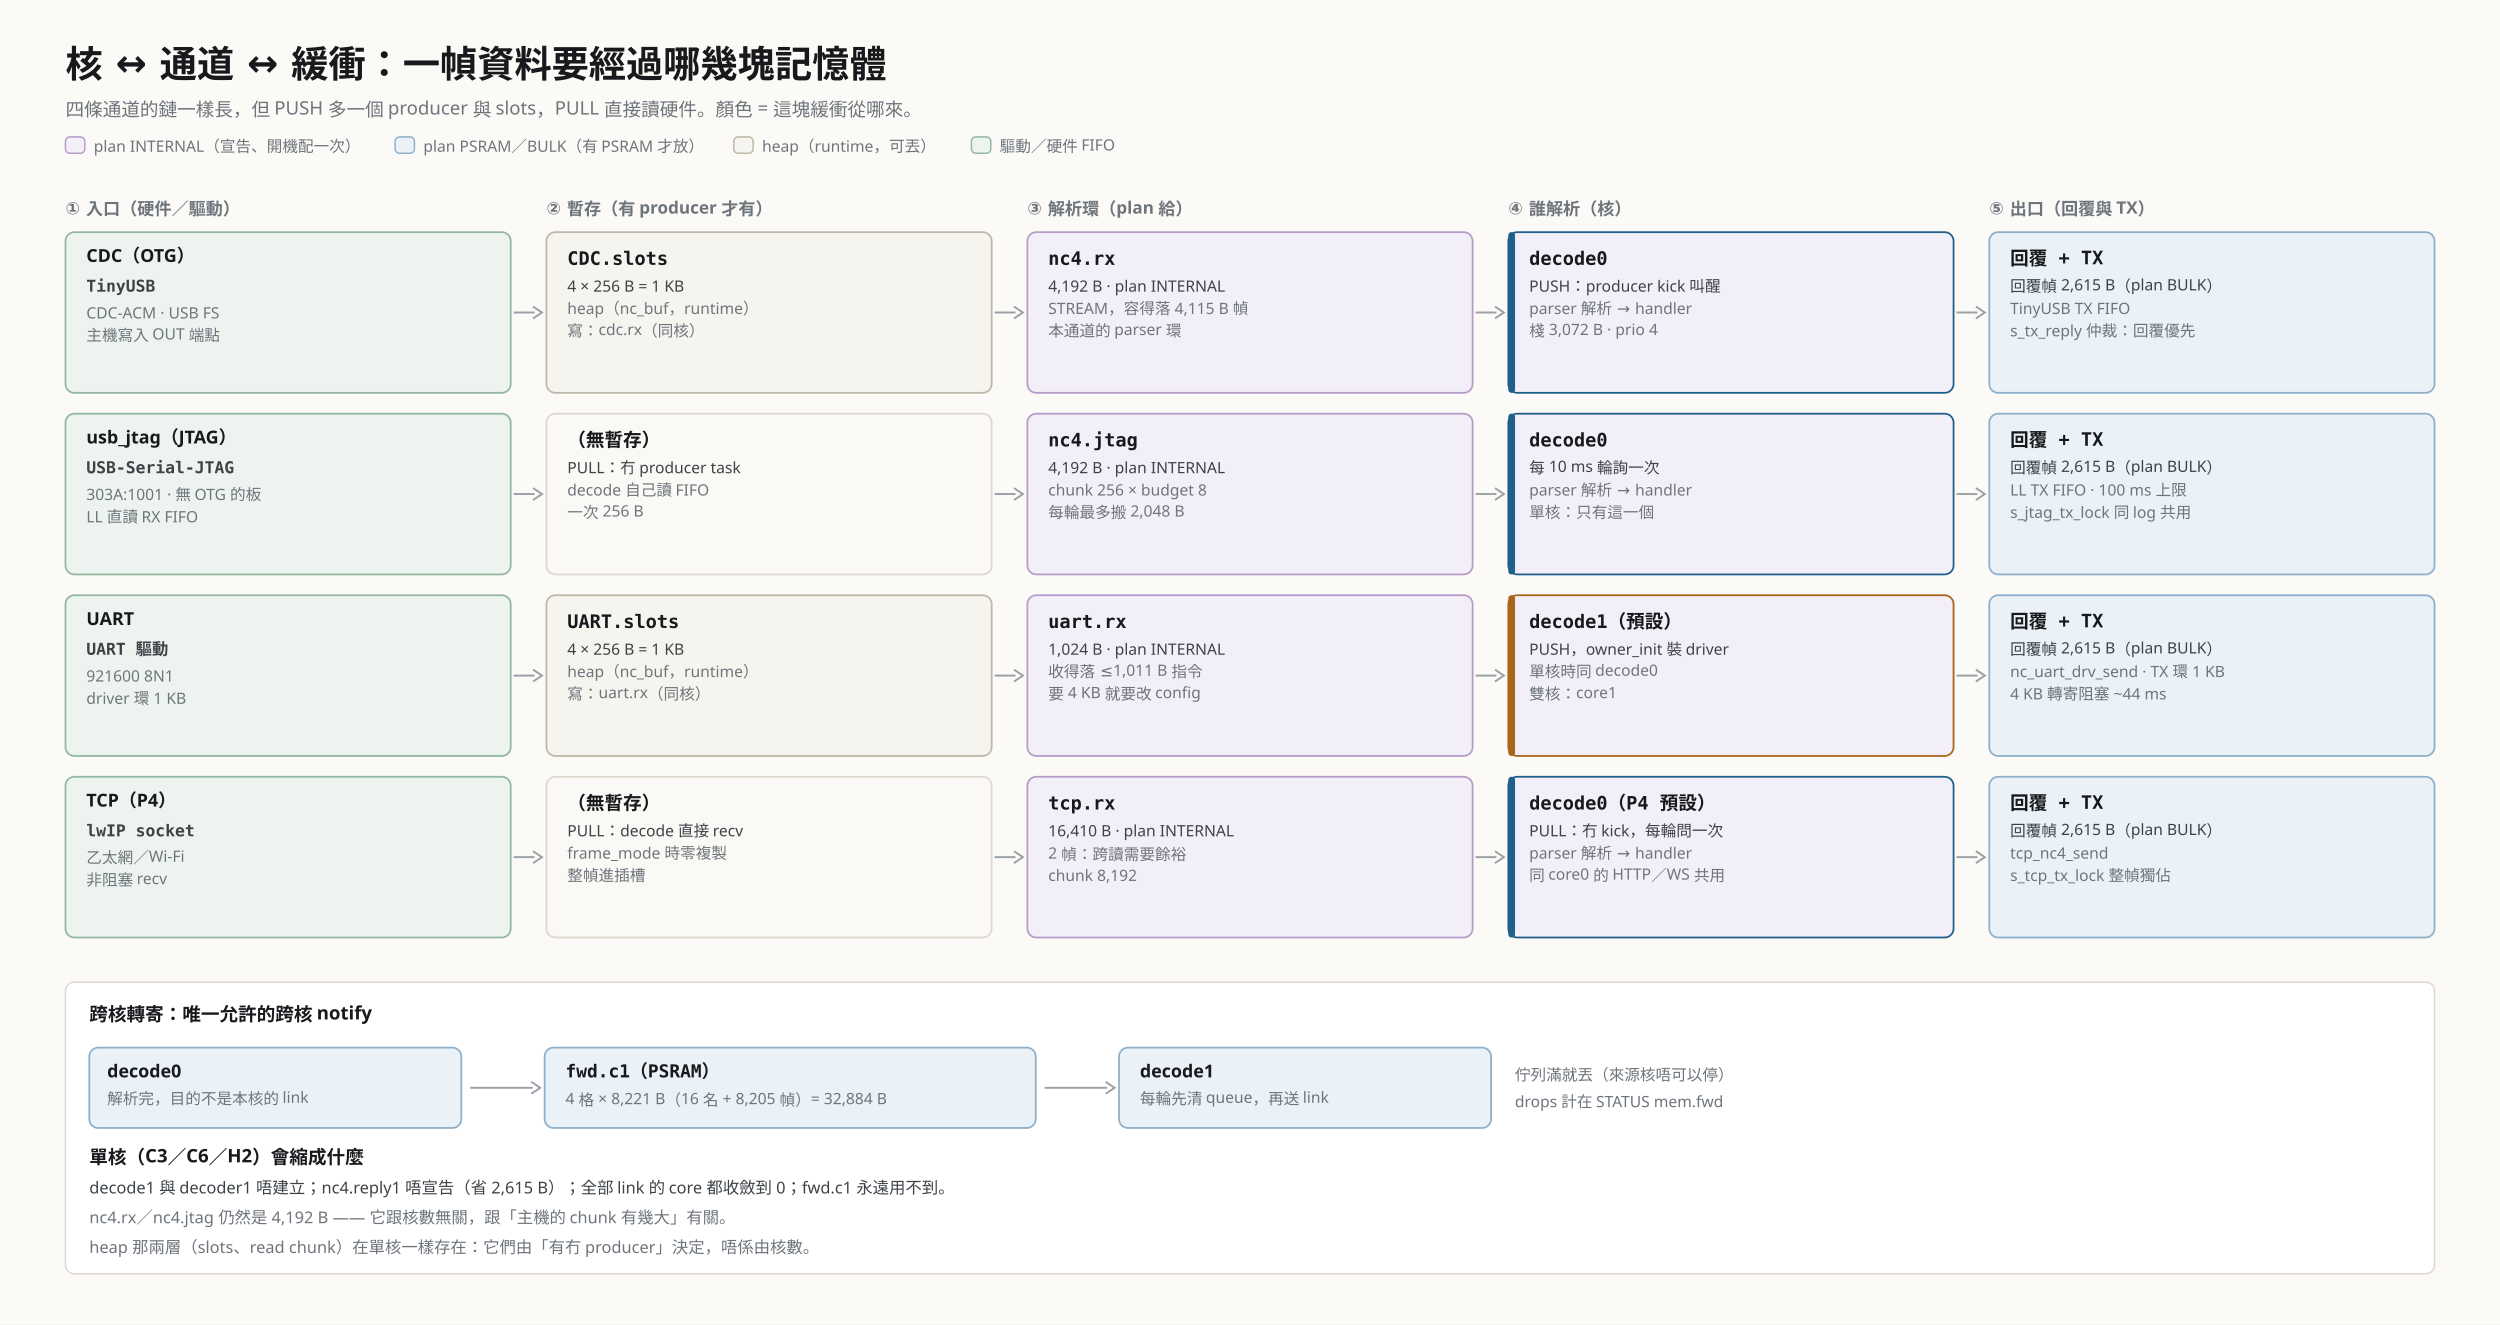
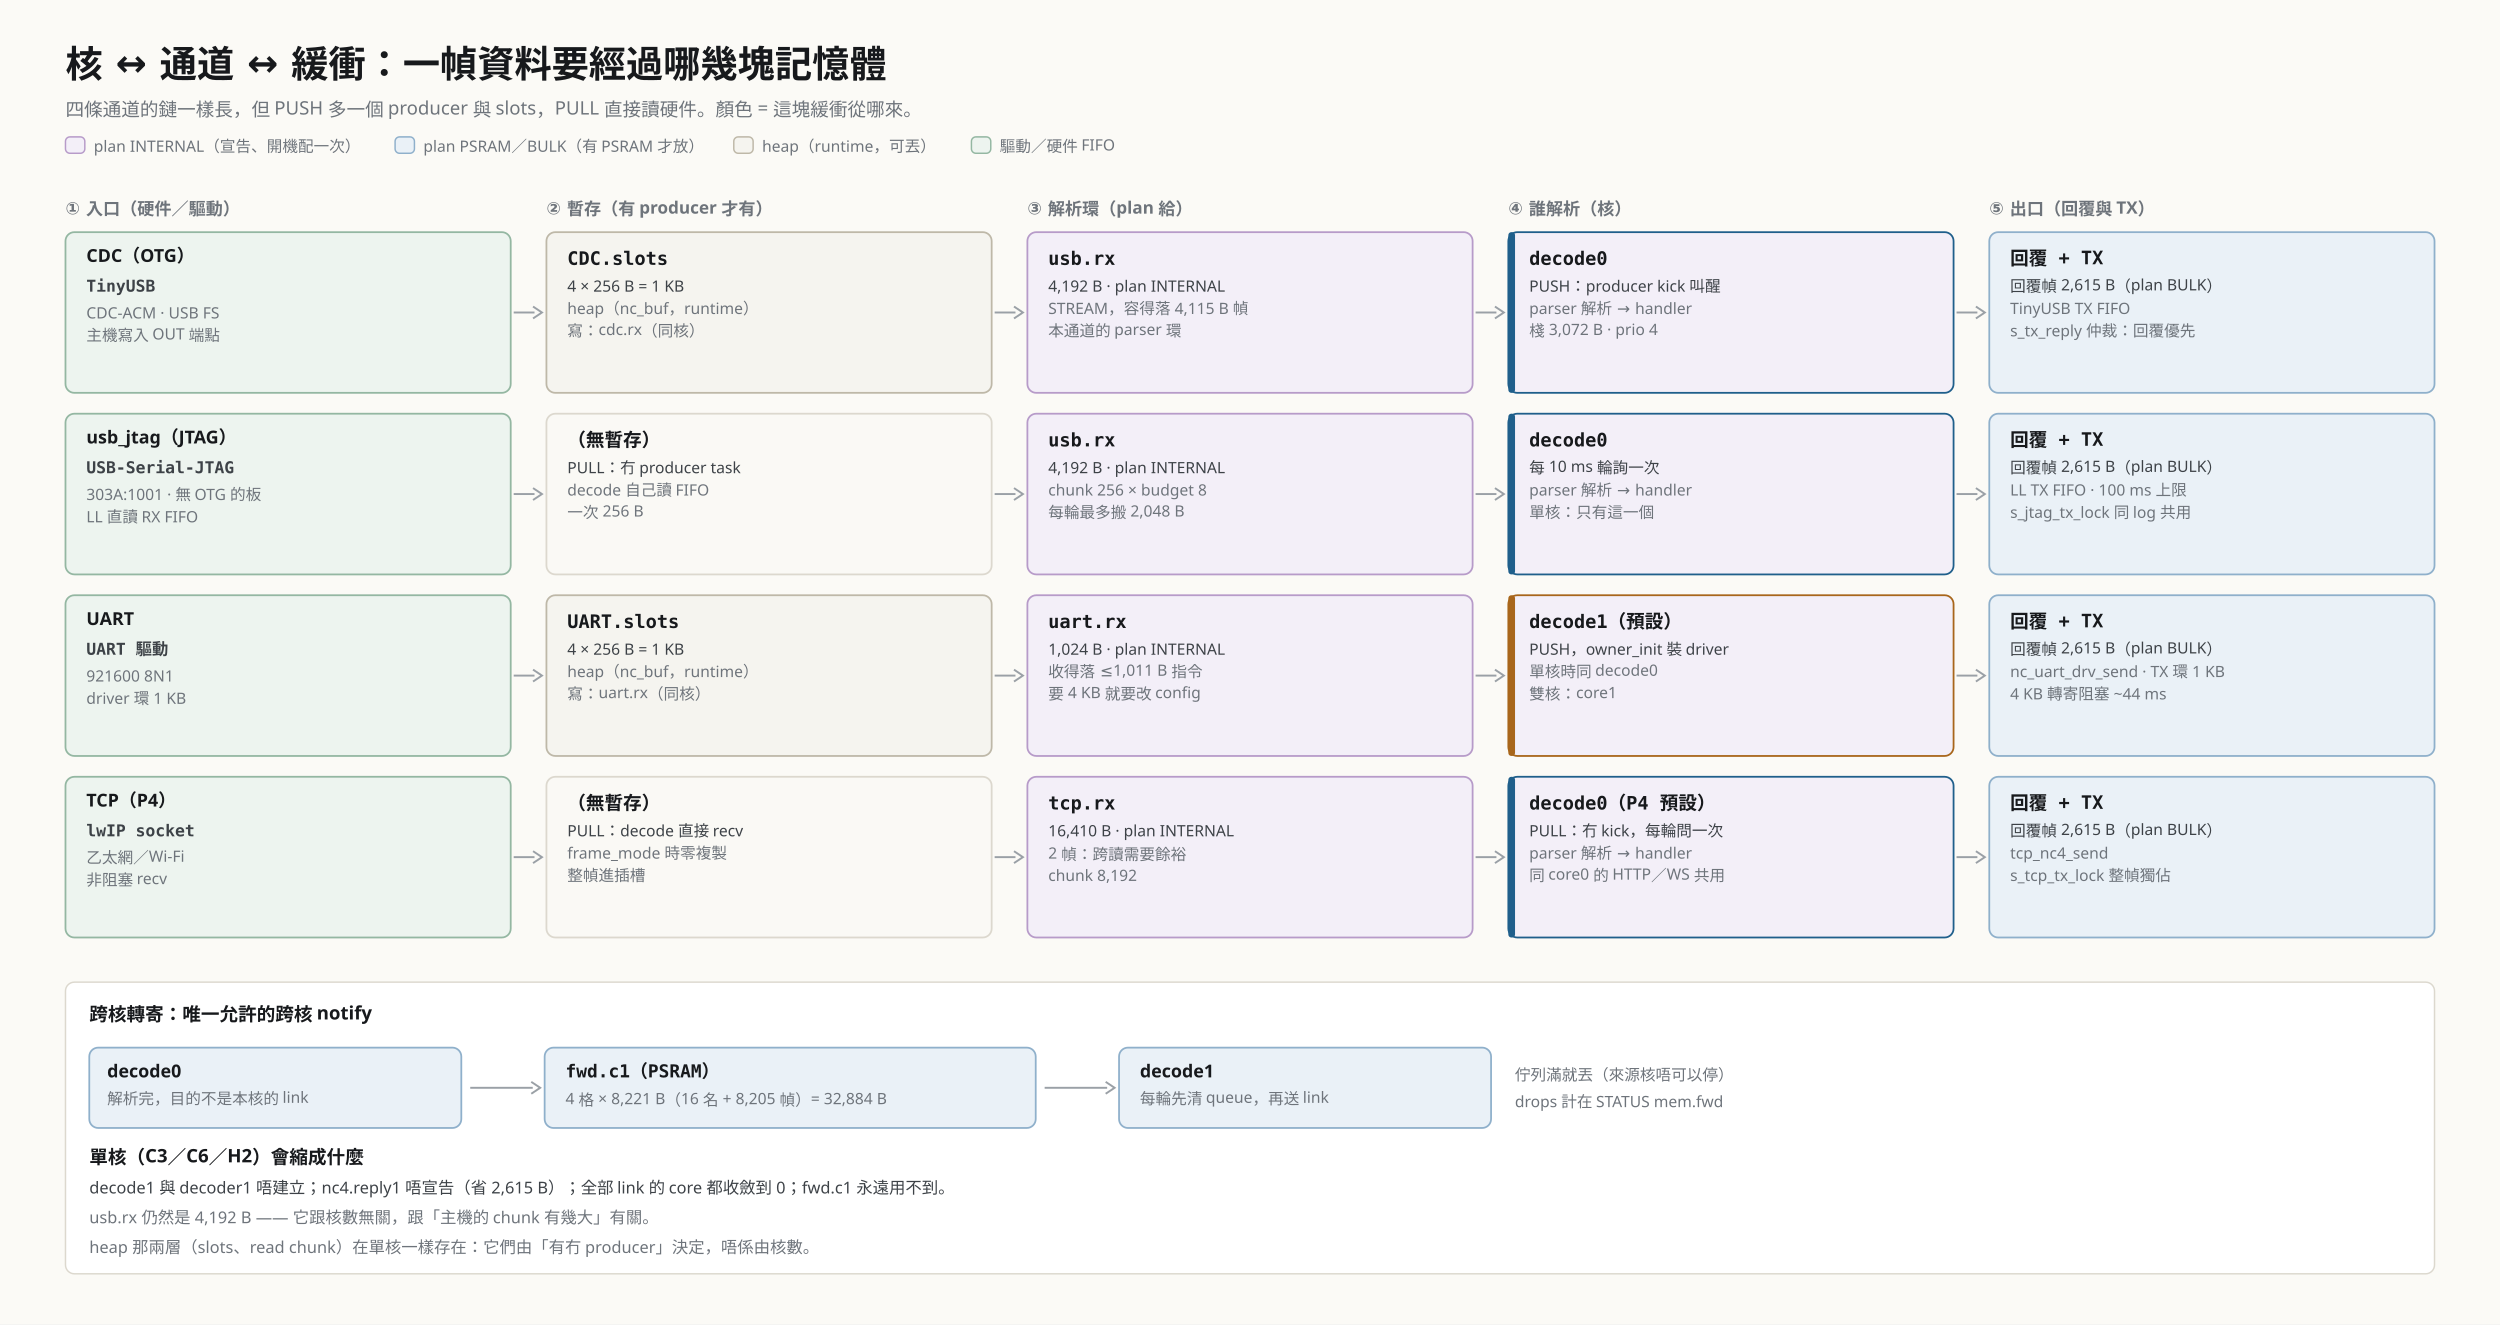
<svg xmlns="http://www.w3.org/2000/svg" width="1680" height="890" viewBox="0 0 1680 890" font-family="'Segoe UI','Noto Sans TC','Microsoft JhengHei','PingFang TC',sans-serif">
  <rect x="0.0" y="0.0" width="1680.0" height="890.0" rx="0" fill="#FBFAF6" stroke="#FBFAF6" stroke-width="0" />
  <text x="44.0" y="52.0" font-family="'Segoe UI','Noto Sans TC','Microsoft JhengHei','PingFang TC',sans-serif" font-size="25" font-weight="600" fill="#17191C" text-anchor="start">核 ↔ 通道 ↔ 緩衝：一幀資料要經過哪幾塊記憶體</text>
  <text x="44.0" y="78.0" font-family="'Segoe UI','Noto Sans TC','Microsoft JhengHei','PingFang TC',sans-serif" font-size="12.5" font-weight="400" fill="#6E747B" text-anchor="start">四條通道的鏈一樣長，但 PUSH 多一個 producer 與 slots，PULL 直接讀硬件。顏色 = 這塊緩衝從哪來。</text>
  <rect x="44.0" y="92.0" width="13.0" height="11.0" rx="3" fill="#F3EFF8" stroke="#B79BC9" stroke-width="1" />
  <text x="63.0" y="102.0" font-family="'Segoe UI','Noto Sans TC','Microsoft JhengHei','PingFang TC',sans-serif" font-size="10.5" font-weight="400" fill="#6E747B" text-anchor="start">plan INTERNAL（宣告、開機配一次）</text>
  <rect x="265.5" y="92.0" width="13.0" height="11.0" rx="3" fill="#EAF1F7" stroke="#8FB0CB" stroke-width="1" />
  <text x="284.5" y="102.0" font-family="'Segoe UI','Noto Sans TC','Microsoft JhengHei','PingFang TC',sans-serif" font-size="10.5" font-weight="400" fill="#6E747B" text-anchor="start">plan PSRAM／BULK（有 PSRAM 才放）</text>
  <rect x="493.1" y="92.0" width="13.0" height="11.0" rx="3" fill="#F5F4EF" stroke="#BEB8A8" stroke-width="1" />
  <text x="512.1" y="102.0" font-family="'Segoe UI','Noto Sans TC','Microsoft JhengHei','PingFang TC',sans-serif" font-size="10.5" font-weight="400" fill="#6E747B" text-anchor="start">heap（runtime，可丟）</text>
  <rect x="652.8" y="92.0" width="13.0" height="11.0" rx="3" fill="#EDF4EF" stroke="#94B7A2" stroke-width="1" />
  <text x="671.8" y="102.0" font-family="'Segoe UI','Noto Sans TC','Microsoft JhengHei','PingFang TC',sans-serif" font-size="10.5" font-weight="400" fill="#6E747B" text-anchor="start">驅動／硬件 FIFO</text>
  <text x="44.0" y="144.0" font-family="'Segoe UI','Noto Sans TC','Microsoft JhengHei','PingFang TC',sans-serif" font-size="11.5" font-weight="600" fill="#6E747B" text-anchor="start">① 入口（硬件／驅動）</text>
  <text x="367.2" y="144.0" font-family="'Segoe UI','Noto Sans TC','Microsoft JhengHei','PingFang TC',sans-serif" font-size="11.5" font-weight="600" fill="#6E747B" text-anchor="start">② 暫存（有 producer 才有）</text>
  <text x="690.4" y="144.0" font-family="'Segoe UI','Noto Sans TC','Microsoft JhengHei','PingFang TC',sans-serif" font-size="11.5" font-weight="600" fill="#6E747B" text-anchor="start">③ 解析環（plan 給）</text>
  <text x="1013.6" y="144.0" font-family="'Segoe UI','Noto Sans TC','Microsoft JhengHei','PingFang TC',sans-serif" font-size="11.5" font-weight="600" fill="#6E747B" text-anchor="start">④ 誰解析（核）</text>
  <text x="1336.8" y="144.0" font-family="'Segoe UI','Noto Sans TC','Microsoft JhengHei','PingFang TC',sans-serif" font-size="11.5" font-weight="600" fill="#6E747B" text-anchor="start">⑤ 出口（回覆與 TX）</text>
  <rect x="44.0" y="156.0" width="299.2" height="108.0" rx="6" fill="#EDF4EF" stroke="#94B7A2" stroke-width="1.2" />
  <text x="58.0" y="176.0" font-family="'Segoe UI','Noto Sans TC','Microsoft JhengHei','PingFang TC',sans-serif" font-size="12" font-weight="700" fill="#17191C" text-anchor="start">CDC（OTG）</text>
  <text x="58.0" y="196.0" font-family="'Cascadia Mono','Consolas','SF Mono',monospace" font-size="11" font-weight="600" fill="#3D4247" text-anchor="start">TinyUSB</text>
  <text x="58.0" y="214.0" font-family="'Segoe UI','Noto Sans TC','Microsoft JhengHei','PingFang TC',sans-serif" font-size="10.5" font-weight="400" fill="#6E747B" text-anchor="start">CDC-ACM · USB FS</text>
  <text x="58.0" y="229.0" font-family="'Segoe UI','Noto Sans TC','Microsoft JhengHei','PingFang TC',sans-serif" font-size="10.5" font-weight="400" fill="#6E747B" text-anchor="start">主機寫入 OUT 端點</text>
  <rect x="367.2" y="156.0" width="299.2" height="108.0" rx="6" fill="#F5F4EF" stroke="#BEB8A8" stroke-width="1.2" />
  <text x="381.2" y="178.0" font-family="'Cascadia Mono','Consolas','SF Mono',monospace" font-size="12.5" font-weight="600" fill="#17191C" text-anchor="start">CDC.slots</text>
  <text x="381.2" y="196.0" font-family="'Segoe UI','Noto Sans TC','Microsoft JhengHei','PingFang TC',sans-serif" font-size="10.5" font-weight="400" fill="#3D4247" text-anchor="start">4 × 256 B = 1 KB</text>
  <text x="381.2" y="211.0" font-family="'Segoe UI','Noto Sans TC','Microsoft JhengHei','PingFang TC',sans-serif" font-size="10.5" font-weight="400" fill="#6E747B" text-anchor="start">heap（nc_buf，runtime）</text>
  <text x="381.2" y="226.0" font-family="'Segoe UI','Noto Sans TC','Microsoft JhengHei','PingFang TC',sans-serif" font-size="10.5" font-weight="400" fill="#6E747B" text-anchor="start">寫：cdc.rx（同核）</text>
  <line x1="345.2" y1="210.0" x2="359.2" y2="210.0" stroke="#9AA0A6" stroke-width="1.3" />
  <path d="M 358.2 206.0 L 364.2 210.0 L 358.2 214.0" fill="none" stroke="#9AA0A6" stroke-width="1.3" />
  <rect x="690.4" y="156.0" width="299.2" height="108.0" rx="6" fill="#F3EFF8" stroke="#B79BC9" stroke-width="1.2" />
-   <text x="704.4" y="178.0" font-family="'Cascadia Mono','Consolas','SF Mono',monospace" font-size="12.5" font-weight="600" fill="#17191C" text-anchor="start">nc4.rx</text>
+   <text x="704.4" y="178.0" font-family="'Cascadia Mono','Consolas','SF Mono',monospace" font-size="12.5" font-weight="600" fill="#17191C" text-anchor="start">usb.rx</text>
  <text x="704.4" y="196.0" font-family="'Segoe UI','Noto Sans TC','Microsoft JhengHei','PingFang TC',sans-serif" font-size="10.5" font-weight="400" fill="#3D4247" text-anchor="start">4,192 B · plan INTERNAL</text>
  <text x="704.4" y="211.0" font-family="'Segoe UI','Noto Sans TC','Microsoft JhengHei','PingFang TC',sans-serif" font-size="10.5" font-weight="400" fill="#6E747B" text-anchor="start">STREAM，容得落 4,115 B 幀</text>
  <text x="704.4" y="226.0" font-family="'Segoe UI','Noto Sans TC','Microsoft JhengHei','PingFang TC',sans-serif" font-size="10.5" font-weight="400" fill="#6E747B" text-anchor="start">本通道的 parser 環</text>
  <line x1="668.4" y1="210.0" x2="682.4" y2="210.0" stroke="#9AA0A6" stroke-width="1.3" />
  <path d="M 681.4 206.0 L 687.4 210.0 L 681.4 214.0" fill="none" stroke="#9AA0A6" stroke-width="1.3" />
  <rect x="1013.6" y="156.0" width="299.2" height="108.0" rx="6" fill="#F3EFF8" stroke="#1F5F8B" stroke-width="1.2" />
  <rect x="1013.6" y="156" width="4.5" height="108" rx="2" fill="#1F5F8B" />
  <text x="1027.6" y="178.0" font-family="'Cascadia Mono','Consolas','SF Mono',monospace" font-size="12.5" font-weight="600" fill="#17191C" text-anchor="start">decode0</text>
  <text x="1027.6" y="196.0" font-family="'Segoe UI','Noto Sans TC','Microsoft JhengHei','PingFang TC',sans-serif" font-size="10.5" font-weight="400" fill="#3D4247" text-anchor="start">PUSH：producer kick 叫醒</text>
  <text x="1027.6" y="211.0" font-family="'Segoe UI','Noto Sans TC','Microsoft JhengHei','PingFang TC',sans-serif" font-size="10.5" font-weight="400" fill="#6E747B" text-anchor="start">parser 解析 → handler</text>
  <text x="1027.6" y="226.0" font-family="'Segoe UI','Noto Sans TC','Microsoft JhengHei','PingFang TC',sans-serif" font-size="10.5" font-weight="400" fill="#6E747B" text-anchor="start">棧 3,072 B · prio 4</text>
  <line x1="991.6" y1="210.0" x2="1005.6" y2="210.0" stroke="#9AA0A6" stroke-width="1.3" />
  <path d="M 1004.6 206.0 L 1010.6 210.0 L 1004.6 214.0" fill="none" stroke="#9AA0A6" stroke-width="1.3" />
  <rect x="1336.8" y="156.0" width="299.2" height="108.0" rx="6" fill="#EAF1F7" stroke="#8FB0CB" stroke-width="1.2" />
  <text x="1350.8" y="178.0" font-family="'Cascadia Mono','Consolas','SF Mono',monospace" font-size="12.5" font-weight="600" fill="#17191C" text-anchor="start">回覆 + TX</text>
  <text x="1350.8" y="196.0" font-family="'Segoe UI','Noto Sans TC','Microsoft JhengHei','PingFang TC',sans-serif" font-size="10.5" font-weight="400" fill="#3D4247" text-anchor="start">回覆幀 2,615 B（plan BULK）</text>
  <text x="1350.8" y="211.0" font-family="'Segoe UI','Noto Sans TC','Microsoft JhengHei','PingFang TC',sans-serif" font-size="10.5" font-weight="400" fill="#6E747B" text-anchor="start">TinyUSB TX FIFO</text>
  <text x="1350.8" y="226.0" font-family="'Segoe UI','Noto Sans TC','Microsoft JhengHei','PingFang TC',sans-serif" font-size="10.5" font-weight="400" fill="#6E747B" text-anchor="start">s_tx_reply 仲裁：回覆優先</text>
  <line x1="1314.8" y1="210.0" x2="1328.8" y2="210.0" stroke="#9AA0A6" stroke-width="1.3" />
  <path d="M 1327.8 206.0 L 1333.8 210.0 L 1327.8 214.0" fill="none" stroke="#9AA0A6" stroke-width="1.3" />
  <rect x="44.0" y="278.0" width="299.2" height="108.0" rx="6" fill="#EDF4EF" stroke="#94B7A2" stroke-width="1.2" />
  <text x="58.0" y="298.0" font-family="'Segoe UI','Noto Sans TC','Microsoft JhengHei','PingFang TC',sans-serif" font-size="12" font-weight="700" fill="#17191C" text-anchor="start">usb_jtag（JTAG）</text>
  <text x="58.0" y="318.0" font-family="'Cascadia Mono','Consolas','SF Mono',monospace" font-size="11" font-weight="600" fill="#3D4247" text-anchor="start">USB-Serial-JTAG</text>
  <text x="58.0" y="336.0" font-family="'Segoe UI','Noto Sans TC','Microsoft JhengHei','PingFang TC',sans-serif" font-size="10.5" font-weight="400" fill="#6E747B" text-anchor="start">303A:1001 · 無 OTG 的板</text>
  <text x="58.0" y="351.0" font-family="'Segoe UI','Noto Sans TC','Microsoft JhengHei','PingFang TC',sans-serif" font-size="10.5" font-weight="400" fill="#6E747B" text-anchor="start">LL 直讀 RX FIFO</text>
  <rect x="367.2" y="278.0" width="299.2" height="108.0" rx="6" fill="#FAF9F5" stroke="#DCD8CE" stroke-width="1.2" />
  <text x="381.2" y="300.0" font-family="'Cascadia Mono','Consolas','SF Mono',monospace" font-size="12.5" font-weight="600" fill="#17191C" text-anchor="start">（無暫存）</text>
  <text x="381.2" y="318.0" font-family="'Segoe UI','Noto Sans TC','Microsoft JhengHei','PingFang TC',sans-serif" font-size="10.5" font-weight="400" fill="#3D4247" text-anchor="start">PULL：冇 producer task</text>
  <text x="381.2" y="333.0" font-family="'Segoe UI','Noto Sans TC','Microsoft JhengHei','PingFang TC',sans-serif" font-size="10.5" font-weight="400" fill="#6E747B" text-anchor="start">decode 自己讀 FIFO</text>
  <text x="381.2" y="348.0" font-family="'Segoe UI','Noto Sans TC','Microsoft JhengHei','PingFang TC',sans-serif" font-size="10.5" font-weight="400" fill="#6E747B" text-anchor="start">一次 256 B</text>
  <line x1="345.2" y1="332.0" x2="359.2" y2="332.0" stroke="#9AA0A6" stroke-width="1.3" />
  <path d="M 358.2 328.0 L 364.2 332.0 L 358.2 336.0" fill="none" stroke="#9AA0A6" stroke-width="1.3" />
  <rect x="690.4" y="278.0" width="299.2" height="108.0" rx="6" fill="#F3EFF8" stroke="#B79BC9" stroke-width="1.2" />
-   <text x="704.4" y="300.0" font-family="'Cascadia Mono','Consolas','SF Mono',monospace" font-size="12.5" font-weight="600" fill="#17191C" text-anchor="start">nc4.jtag</text>
+   <text x="704.4" y="300.0" font-family="'Cascadia Mono','Consolas','SF Mono',monospace" font-size="12.5" font-weight="600" fill="#17191C" text-anchor="start">usb.rx</text>
  <text x="704.4" y="318.0" font-family="'Segoe UI','Noto Sans TC','Microsoft JhengHei','PingFang TC',sans-serif" font-size="10.5" font-weight="400" fill="#3D4247" text-anchor="start">4,192 B · plan INTERNAL</text>
  <text x="704.4" y="333.0" font-family="'Segoe UI','Noto Sans TC','Microsoft JhengHei','PingFang TC',sans-serif" font-size="10.5" font-weight="400" fill="#6E747B" text-anchor="start">chunk 256 × budget 8</text>
  <text x="704.4" y="348.0" font-family="'Segoe UI','Noto Sans TC','Microsoft JhengHei','PingFang TC',sans-serif" font-size="10.5" font-weight="400" fill="#6E747B" text-anchor="start">每輪最多搬 2,048 B</text>
  <line x1="668.4" y1="332.0" x2="682.4" y2="332.0" stroke="#9AA0A6" stroke-width="1.3" />
  <path d="M 681.4 328.0 L 687.4 332.0 L 681.4 336.0" fill="none" stroke="#9AA0A6" stroke-width="1.3" />
  <rect x="1013.6" y="278.0" width="299.2" height="108.0" rx="6" fill="#F3EFF8" stroke="#1F5F8B" stroke-width="1.2" />
  <rect x="1013.6" y="278" width="4.5" height="108" rx="2" fill="#1F5F8B" />
  <text x="1027.6" y="300.0" font-family="'Cascadia Mono','Consolas','SF Mono',monospace" font-size="12.5" font-weight="600" fill="#17191C" text-anchor="start">decode0</text>
  <text x="1027.6" y="318.0" font-family="'Segoe UI','Noto Sans TC','Microsoft JhengHei','PingFang TC',sans-serif" font-size="10.5" font-weight="400" fill="#3D4247" text-anchor="start">每 10 ms 輪詢一次</text>
  <text x="1027.6" y="333.0" font-family="'Segoe UI','Noto Sans TC','Microsoft JhengHei','PingFang TC',sans-serif" font-size="10.5" font-weight="400" fill="#6E747B" text-anchor="start">parser 解析 → handler</text>
  <text x="1027.6" y="348.0" font-family="'Segoe UI','Noto Sans TC','Microsoft JhengHei','PingFang TC',sans-serif" font-size="10.5" font-weight="400" fill="#6E747B" text-anchor="start">單核：只有這一個</text>
  <line x1="991.6" y1="332.0" x2="1005.6" y2="332.0" stroke="#9AA0A6" stroke-width="1.3" />
  <path d="M 1004.6 328.0 L 1010.6 332.0 L 1004.6 336.0" fill="none" stroke="#9AA0A6" stroke-width="1.3" />
  <rect x="1336.8" y="278.0" width="299.2" height="108.0" rx="6" fill="#EAF1F7" stroke="#8FB0CB" stroke-width="1.2" />
  <text x="1350.8" y="300.0" font-family="'Cascadia Mono','Consolas','SF Mono',monospace" font-size="12.5" font-weight="600" fill="#17191C" text-anchor="start">回覆 + TX</text>
  <text x="1350.8" y="318.0" font-family="'Segoe UI','Noto Sans TC','Microsoft JhengHei','PingFang TC',sans-serif" font-size="10.5" font-weight="400" fill="#3D4247" text-anchor="start">回覆幀 2,615 B（plan BULK）</text>
  <text x="1350.8" y="333.0" font-family="'Segoe UI','Noto Sans TC','Microsoft JhengHei','PingFang TC',sans-serif" font-size="10.5" font-weight="400" fill="#6E747B" text-anchor="start">LL TX FIFO · 100 ms 上限</text>
  <text x="1350.8" y="348.0" font-family="'Segoe UI','Noto Sans TC','Microsoft JhengHei','PingFang TC',sans-serif" font-size="10.5" font-weight="400" fill="#6E747B" text-anchor="start">s_jtag_tx_lock 同 log 共用</text>
  <line x1="1314.8" y1="332.0" x2="1328.8" y2="332.0" stroke="#9AA0A6" stroke-width="1.3" />
  <path d="M 1327.8 328.0 L 1333.8 332.0 L 1327.8 336.0" fill="none" stroke="#9AA0A6" stroke-width="1.3" />
  <rect x="44.0" y="400.0" width="299.2" height="108.0" rx="6" fill="#EDF4EF" stroke="#94B7A2" stroke-width="1.2" />
  <text x="58.0" y="420.0" font-family="'Segoe UI','Noto Sans TC','Microsoft JhengHei','PingFang TC',sans-serif" font-size="12" font-weight="700" fill="#17191C" text-anchor="start">UART</text>
  <text x="58.0" y="440.0" font-family="'Cascadia Mono','Consolas','SF Mono',monospace" font-size="11" font-weight="600" fill="#3D4247" text-anchor="start">UART 驅動</text>
  <text x="58.0" y="458.0" font-family="'Segoe UI','Noto Sans TC','Microsoft JhengHei','PingFang TC',sans-serif" font-size="10.5" font-weight="400" fill="#6E747B" text-anchor="start">921600 8N1</text>
  <text x="58.0" y="473.0" font-family="'Segoe UI','Noto Sans TC','Microsoft JhengHei','PingFang TC',sans-serif" font-size="10.5" font-weight="400" fill="#6E747B" text-anchor="start">driver 環 1 KB</text>
  <rect x="367.2" y="400.0" width="299.2" height="108.0" rx="6" fill="#F5F4EF" stroke="#BEB8A8" stroke-width="1.2" />
  <text x="381.2" y="422.0" font-family="'Cascadia Mono','Consolas','SF Mono',monospace" font-size="12.5" font-weight="600" fill="#17191C" text-anchor="start">UART.slots</text>
  <text x="381.2" y="440.0" font-family="'Segoe UI','Noto Sans TC','Microsoft JhengHei','PingFang TC',sans-serif" font-size="10.5" font-weight="400" fill="#3D4247" text-anchor="start">4 × 256 B = 1 KB</text>
  <text x="381.2" y="455.0" font-family="'Segoe UI','Noto Sans TC','Microsoft JhengHei','PingFang TC',sans-serif" font-size="10.5" font-weight="400" fill="#6E747B" text-anchor="start">heap（nc_buf，runtime）</text>
  <text x="381.2" y="470.0" font-family="'Segoe UI','Noto Sans TC','Microsoft JhengHei','PingFang TC',sans-serif" font-size="10.5" font-weight="400" fill="#6E747B" text-anchor="start">寫：uart.rx（同核）</text>
  <line x1="345.2" y1="454.0" x2="359.2" y2="454.0" stroke="#9AA0A6" stroke-width="1.3" />
  <path d="M 358.2 450.0 L 364.2 454.0 L 358.2 458.0" fill="none" stroke="#9AA0A6" stroke-width="1.3" />
  <rect x="690.4" y="400.0" width="299.2" height="108.0" rx="6" fill="#F3EFF8" stroke="#B79BC9" stroke-width="1.2" />
  <text x="704.4" y="422.0" font-family="'Cascadia Mono','Consolas','SF Mono',monospace" font-size="12.5" font-weight="600" fill="#17191C" text-anchor="start">uart.rx</text>
  <text x="704.4" y="440.0" font-family="'Segoe UI','Noto Sans TC','Microsoft JhengHei','PingFang TC',sans-serif" font-size="10.5" font-weight="400" fill="#3D4247" text-anchor="start">1,024 B · plan INTERNAL</text>
  <text x="704.4" y="455.0" font-family="'Segoe UI','Noto Sans TC','Microsoft JhengHei','PingFang TC',sans-serif" font-size="10.5" font-weight="400" fill="#6E747B" text-anchor="start">收得落 ≤1,011 B 指令</text>
  <text x="704.4" y="470.0" font-family="'Segoe UI','Noto Sans TC','Microsoft JhengHei','PingFang TC',sans-serif" font-size="10.5" font-weight="400" fill="#6E747B" text-anchor="start">要 4 KB 就要改 config</text>
  <line x1="668.4" y1="454.0" x2="682.4" y2="454.0" stroke="#9AA0A6" stroke-width="1.3" />
  <path d="M 681.4 450.0 L 687.4 454.0 L 681.4 458.0" fill="none" stroke="#9AA0A6" stroke-width="1.3" />
  <rect x="1013.6" y="400.0" width="299.2" height="108.0" rx="6" fill="#F3EFF8" stroke="#A8661B" stroke-width="1.2" />
  <rect x="1013.6" y="400" width="4.5" height="108" rx="2" fill="#A8661B" />
  <text x="1027.6" y="422.0" font-family="'Cascadia Mono','Consolas','SF Mono',monospace" font-size="12.5" font-weight="600" fill="#17191C" text-anchor="start">decode1（預設）</text>
  <text x="1027.6" y="440.0" font-family="'Segoe UI','Noto Sans TC','Microsoft JhengHei','PingFang TC',sans-serif" font-size="10.5" font-weight="400" fill="#3D4247" text-anchor="start">PUSH，owner_init 裝 driver</text>
  <text x="1027.6" y="455.0" font-family="'Segoe UI','Noto Sans TC','Microsoft JhengHei','PingFang TC',sans-serif" font-size="10.5" font-weight="400" fill="#6E747B" text-anchor="start">單核時同 decode0</text>
  <text x="1027.6" y="470.0" font-family="'Segoe UI','Noto Sans TC','Microsoft JhengHei','PingFang TC',sans-serif" font-size="10.5" font-weight="400" fill="#6E747B" text-anchor="start">雙核：core1</text>
  <line x1="991.6" y1="454.0" x2="1005.6" y2="454.0" stroke="#9AA0A6" stroke-width="1.3" />
  <path d="M 1004.6 450.0 L 1010.6 454.0 L 1004.6 458.0" fill="none" stroke="#9AA0A6" stroke-width="1.3" />
  <rect x="1336.8" y="400.0" width="299.2" height="108.0" rx="6" fill="#EAF1F7" stroke="#8FB0CB" stroke-width="1.2" />
  <text x="1350.8" y="422.0" font-family="'Cascadia Mono','Consolas','SF Mono',monospace" font-size="12.5" font-weight="600" fill="#17191C" text-anchor="start">回覆 + TX</text>
  <text x="1350.8" y="440.0" font-family="'Segoe UI','Noto Sans TC','Microsoft JhengHei','PingFang TC',sans-serif" font-size="10.5" font-weight="400" fill="#3D4247" text-anchor="start">回覆幀 2,615 B（plan BULK）</text>
  <text x="1350.8" y="455.0" font-family="'Segoe UI','Noto Sans TC','Microsoft JhengHei','PingFang TC',sans-serif" font-size="10.5" font-weight="400" fill="#6E747B" text-anchor="start">nc_uart_drv_send · TX 環 1 KB</text>
  <text x="1350.8" y="470.0" font-family="'Segoe UI','Noto Sans TC','Microsoft JhengHei','PingFang TC',sans-serif" font-size="10.5" font-weight="400" fill="#6E747B" text-anchor="start">4 KB 轉寄阻塞 ~44 ms</text>
  <line x1="1314.8" y1="454.0" x2="1328.8" y2="454.0" stroke="#9AA0A6" stroke-width="1.3" />
  <path d="M 1327.8 450.0 L 1333.8 454.0 L 1327.8 458.0" fill="none" stroke="#9AA0A6" stroke-width="1.3" />
  <rect x="44.0" y="522.0" width="299.2" height="108.0" rx="6" fill="#EDF4EF" stroke="#94B7A2" stroke-width="1.2" />
  <text x="58.0" y="542.0" font-family="'Segoe UI','Noto Sans TC','Microsoft JhengHei','PingFang TC',sans-serif" font-size="12" font-weight="700" fill="#17191C" text-anchor="start">TCP（P4）</text>
  <text x="58.0" y="562.0" font-family="'Cascadia Mono','Consolas','SF Mono',monospace" font-size="11" font-weight="600" fill="#3D4247" text-anchor="start">lwIP socket</text>
  <text x="58.0" y="580.0" font-family="'Segoe UI','Noto Sans TC','Microsoft JhengHei','PingFang TC',sans-serif" font-size="10.5" font-weight="400" fill="#6E747B" text-anchor="start">乙太網／Wi-Fi</text>
  <text x="58.0" y="595.0" font-family="'Segoe UI','Noto Sans TC','Microsoft JhengHei','PingFang TC',sans-serif" font-size="10.5" font-weight="400" fill="#6E747B" text-anchor="start">非阻塞 recv</text>
  <rect x="367.2" y="522.0" width="299.2" height="108.0" rx="6" fill="#FAF9F5" stroke="#DCD8CE" stroke-width="1.2" />
  <text x="381.2" y="544.0" font-family="'Cascadia Mono','Consolas','SF Mono',monospace" font-size="12.5" font-weight="600" fill="#17191C" text-anchor="start">（無暫存）</text>
  <text x="381.2" y="562.0" font-family="'Segoe UI','Noto Sans TC','Microsoft JhengHei','PingFang TC',sans-serif" font-size="10.5" font-weight="400" fill="#3D4247" text-anchor="start">PULL：decode 直接 recv</text>
  <text x="381.2" y="577.0" font-family="'Segoe UI','Noto Sans TC','Microsoft JhengHei','PingFang TC',sans-serif" font-size="10.5" font-weight="400" fill="#6E747B" text-anchor="start">frame_mode 時零複製</text>
  <text x="381.2" y="592.0" font-family="'Segoe UI','Noto Sans TC','Microsoft JhengHei','PingFang TC',sans-serif" font-size="10.5" font-weight="400" fill="#6E747B" text-anchor="start">整幀進插槽</text>
  <line x1="345.2" y1="576.0" x2="359.2" y2="576.0" stroke="#9AA0A6" stroke-width="1.3" />
  <path d="M 358.2 572.0 L 364.2 576.0 L 358.2 580.0" fill="none" stroke="#9AA0A6" stroke-width="1.3" />
  <rect x="690.4" y="522.0" width="299.2" height="108.0" rx="6" fill="#F3EFF8" stroke="#B79BC9" stroke-width="1.2" />
  <text x="704.4" y="544.0" font-family="'Cascadia Mono','Consolas','SF Mono',monospace" font-size="12.5" font-weight="600" fill="#17191C" text-anchor="start">tcp.rx</text>
  <text x="704.4" y="562.0" font-family="'Segoe UI','Noto Sans TC','Microsoft JhengHei','PingFang TC',sans-serif" font-size="10.5" font-weight="400" fill="#3D4247" text-anchor="start">16,410 B · plan INTERNAL</text>
  <text x="704.4" y="577.0" font-family="'Segoe UI','Noto Sans TC','Microsoft JhengHei','PingFang TC',sans-serif" font-size="10.5" font-weight="400" fill="#6E747B" text-anchor="start">2 幀：跨讀需要餘裕</text>
  <text x="704.4" y="592.0" font-family="'Segoe UI','Noto Sans TC','Microsoft JhengHei','PingFang TC',sans-serif" font-size="10.5" font-weight="400" fill="#6E747B" text-anchor="start">chunk 8,192</text>
  <line x1="668.4" y1="576.0" x2="682.4" y2="576.0" stroke="#9AA0A6" stroke-width="1.3" />
  <path d="M 681.4 572.0 L 687.4 576.0 L 681.4 580.0" fill="none" stroke="#9AA0A6" stroke-width="1.3" />
  <rect x="1013.6" y="522.0" width="299.2" height="108.0" rx="6" fill="#F3EFF8" stroke="#1F5F8B" stroke-width="1.2" />
  <rect x="1013.6" y="522" width="4.5" height="108" rx="2" fill="#1F5F8B" />
  <text x="1027.6" y="544.0" font-family="'Cascadia Mono','Consolas','SF Mono',monospace" font-size="12.5" font-weight="600" fill="#17191C" text-anchor="start">decode0（P4 預設）</text>
  <text x="1027.6" y="562.0" font-family="'Segoe UI','Noto Sans TC','Microsoft JhengHei','PingFang TC',sans-serif" font-size="10.5" font-weight="400" fill="#3D4247" text-anchor="start">PULL：冇 kick，每輪問一次</text>
  <text x="1027.6" y="577.0" font-family="'Segoe UI','Noto Sans TC','Microsoft JhengHei','PingFang TC',sans-serif" font-size="10.5" font-weight="400" fill="#6E747B" text-anchor="start">parser 解析 → handler</text>
  <text x="1027.6" y="592.0" font-family="'Segoe UI','Noto Sans TC','Microsoft JhengHei','PingFang TC',sans-serif" font-size="10.5" font-weight="400" fill="#6E747B" text-anchor="start">同 core0 的 HTTP／WS 共用</text>
  <line x1="991.6" y1="576.0" x2="1005.6" y2="576.0" stroke="#9AA0A6" stroke-width="1.3" />
  <path d="M 1004.6 572.0 L 1010.6 576.0 L 1004.6 580.0" fill="none" stroke="#9AA0A6" stroke-width="1.3" />
  <rect x="1336.8" y="522.0" width="299.2" height="108.0" rx="6" fill="#EAF1F7" stroke="#8FB0CB" stroke-width="1.2" />
  <text x="1350.8" y="544.0" font-family="'Cascadia Mono','Consolas','SF Mono',monospace" font-size="12.5" font-weight="600" fill="#17191C" text-anchor="start">回覆 + TX</text>
  <text x="1350.8" y="562.0" font-family="'Segoe UI','Noto Sans TC','Microsoft JhengHei','PingFang TC',sans-serif" font-size="10.5" font-weight="400" fill="#3D4247" text-anchor="start">回覆幀 2,615 B（plan BULK）</text>
  <text x="1350.8" y="577.0" font-family="'Segoe UI','Noto Sans TC','Microsoft JhengHei','PingFang TC',sans-serif" font-size="10.5" font-weight="400" fill="#6E747B" text-anchor="start">tcp_nc4_send</text>
  <text x="1350.8" y="592.0" font-family="'Segoe UI','Noto Sans TC','Microsoft JhengHei','PingFang TC',sans-serif" font-size="10.5" font-weight="400" fill="#6E747B" text-anchor="start">s_tcp_tx_lock 整幀獨佔</text>
  <line x1="1314.8" y1="576.0" x2="1328.8" y2="576.0" stroke="#9AA0A6" stroke-width="1.3" />
  <path d="M 1327.8 572.0 L 1333.8 576.0 L 1327.8 580.0" fill="none" stroke="#9AA0A6" stroke-width="1.3" />
  <rect x="44.0" y="660.0" width="1592.0" height="196.0" rx="6" fill="#FFFFFF" stroke="#DCD8CE" stroke-width="1" />
  <text x="60.0" y="686.0" font-family="'Segoe UI','Noto Sans TC','Microsoft JhengHei','PingFang TC',sans-serif" font-size="12.5" font-weight="600" fill="#17191C" text-anchor="start">跨核轉寄：唯一允許的跨核 notify</text>
  <rect x="60.0" y="704.0" width="250.0" height="54.0" rx="6" fill="#EAF1F7" stroke="#8FB0CB" stroke-width="1.2" />
  <text x="72.0" y="724.0" font-family="'Segoe UI','Noto Sans TC','Microsoft JhengHei','PingFang TC',sans-serif" font-size="12" font-weight="700" fill="#17191C" text-anchor="start">decode0</text>
  <text x="72.0" y="742.0" font-family="'Segoe UI','Noto Sans TC','Microsoft JhengHei','PingFang TC',sans-serif" font-size="10.5" font-weight="400" fill="#6E747B" text-anchor="start">解析完，目的不是本核的 link</text>
  <line x1="316.0" y1="731.0" x2="358.0" y2="731.0" stroke="#9AA0A6" stroke-width="1.3" />
  <path d="M 357.0 727.0 L 363.0 731.0 L 357.0 735.0" fill="none" stroke="#9AA0A6" stroke-width="1.3" />
  <rect x="366.0" y="704.0" width="330.0" height="54.0" rx="6" fill="#EAF1F7" stroke="#8FB0CB" stroke-width="1.2" />
  <text x="380.0" y="724.0" font-family="'Cascadia Mono','Consolas','SF Mono',monospace" font-size="12" font-weight="700" fill="#17191C" text-anchor="start">fwd.c1（PSRAM）</text>
  <text x="380.0" y="742.0" font-family="'Segoe UI','Noto Sans TC','Microsoft JhengHei','PingFang TC',sans-serif" font-size="10.5" font-weight="400" fill="#6E747B" text-anchor="start">4 格 × 8,221 B（16 名 + 8,205 幀）= 32,884 B</text>
  <line x1="702.0" y1="731.0" x2="744.0" y2="731.0" stroke="#9AA0A6" stroke-width="1.3" />
  <path d="M 743.0 727.0 L 749.0 731.0 L 743.0 735.0" fill="none" stroke="#9AA0A6" stroke-width="1.3" />
  <rect x="752.0" y="704.0" width="250.0" height="54.0" rx="6" fill="#EAF1F7" stroke="#8FB0CB" stroke-width="1.2" />
  <text x="766.0" y="724.0" font-family="'Segoe UI','Noto Sans TC','Microsoft JhengHei','PingFang TC',sans-serif" font-size="12" font-weight="700" fill="#17191C" text-anchor="start">decode1</text>
  <text x="766.0" y="742.0" font-family="'Segoe UI','Noto Sans TC','Microsoft JhengHei','PingFang TC',sans-serif" font-size="10.5" font-weight="400" fill="#6E747B" text-anchor="start">每輪先清 queue，再送 link</text>
  <text x="1018.0" y="726.0" font-family="'Segoe UI','Noto Sans TC','Microsoft JhengHei','PingFang TC',sans-serif" font-size="10.5" font-weight="400" fill="#6E747B" text-anchor="start">佇列滿就丟（來源核唔可以停）</text>
  <text x="1018.0" y="744.0" font-family="'Segoe UI','Noto Sans TC','Microsoft JhengHei','PingFang TC',sans-serif" font-size="10.5" font-weight="400" fill="#6E747B" text-anchor="start">drops 計在 STATUS mem.fwd</text>
  <text x="60.0" y="782.0" font-family="'Segoe UI','Noto Sans TC','Microsoft JhengHei','PingFang TC',sans-serif" font-size="12.5" font-weight="600" fill="#17191C" text-anchor="start">單核（C3／C6／H2）會縮成什麼</text>
  <text x="60.0" y="802.0" font-family="'Segoe UI','Noto Sans TC','Microsoft JhengHei','PingFang TC',sans-serif" font-size="11" font-weight="400" fill="#3D4247" text-anchor="start">decode1 與 decoder1 唔建立；nc4.reply1 唔宣告（省 2,615 B）；全部 link 的 core 都收斂到 0；fwd.c1 永遠用不到。</text>
-   <text x="60.0" y="822.0" font-family="'Segoe UI','Noto Sans TC','Microsoft JhengHei','PingFang TC',sans-serif" font-size="11" font-weight="400" fill="#6E747B" text-anchor="start">nc4.rx／nc4.jtag 仍然是 4,192 B —— 它跟核數無關，跟「主機的 chunk 有幾大」有關。</text>
+   <text x="60.0" y="822.0" font-family="'Segoe UI','Noto Sans TC','Microsoft JhengHei','PingFang TC',sans-serif" font-size="11" font-weight="400" fill="#6E747B" text-anchor="start">usb.rx 仍然是 4,192 B —— 它跟核數無關，跟「主機的 chunk 有幾大」有關。</text>
  <text x="60.0" y="842.0" font-family="'Segoe UI','Noto Sans TC','Microsoft JhengHei','PingFang TC',sans-serif" font-size="11" font-weight="400" fill="#6E747B" text-anchor="start">heap 那兩層（slots、read chunk）在單核一樣存在：它們由「有冇 producer」決定，唔係由核數。</text>
</svg>
